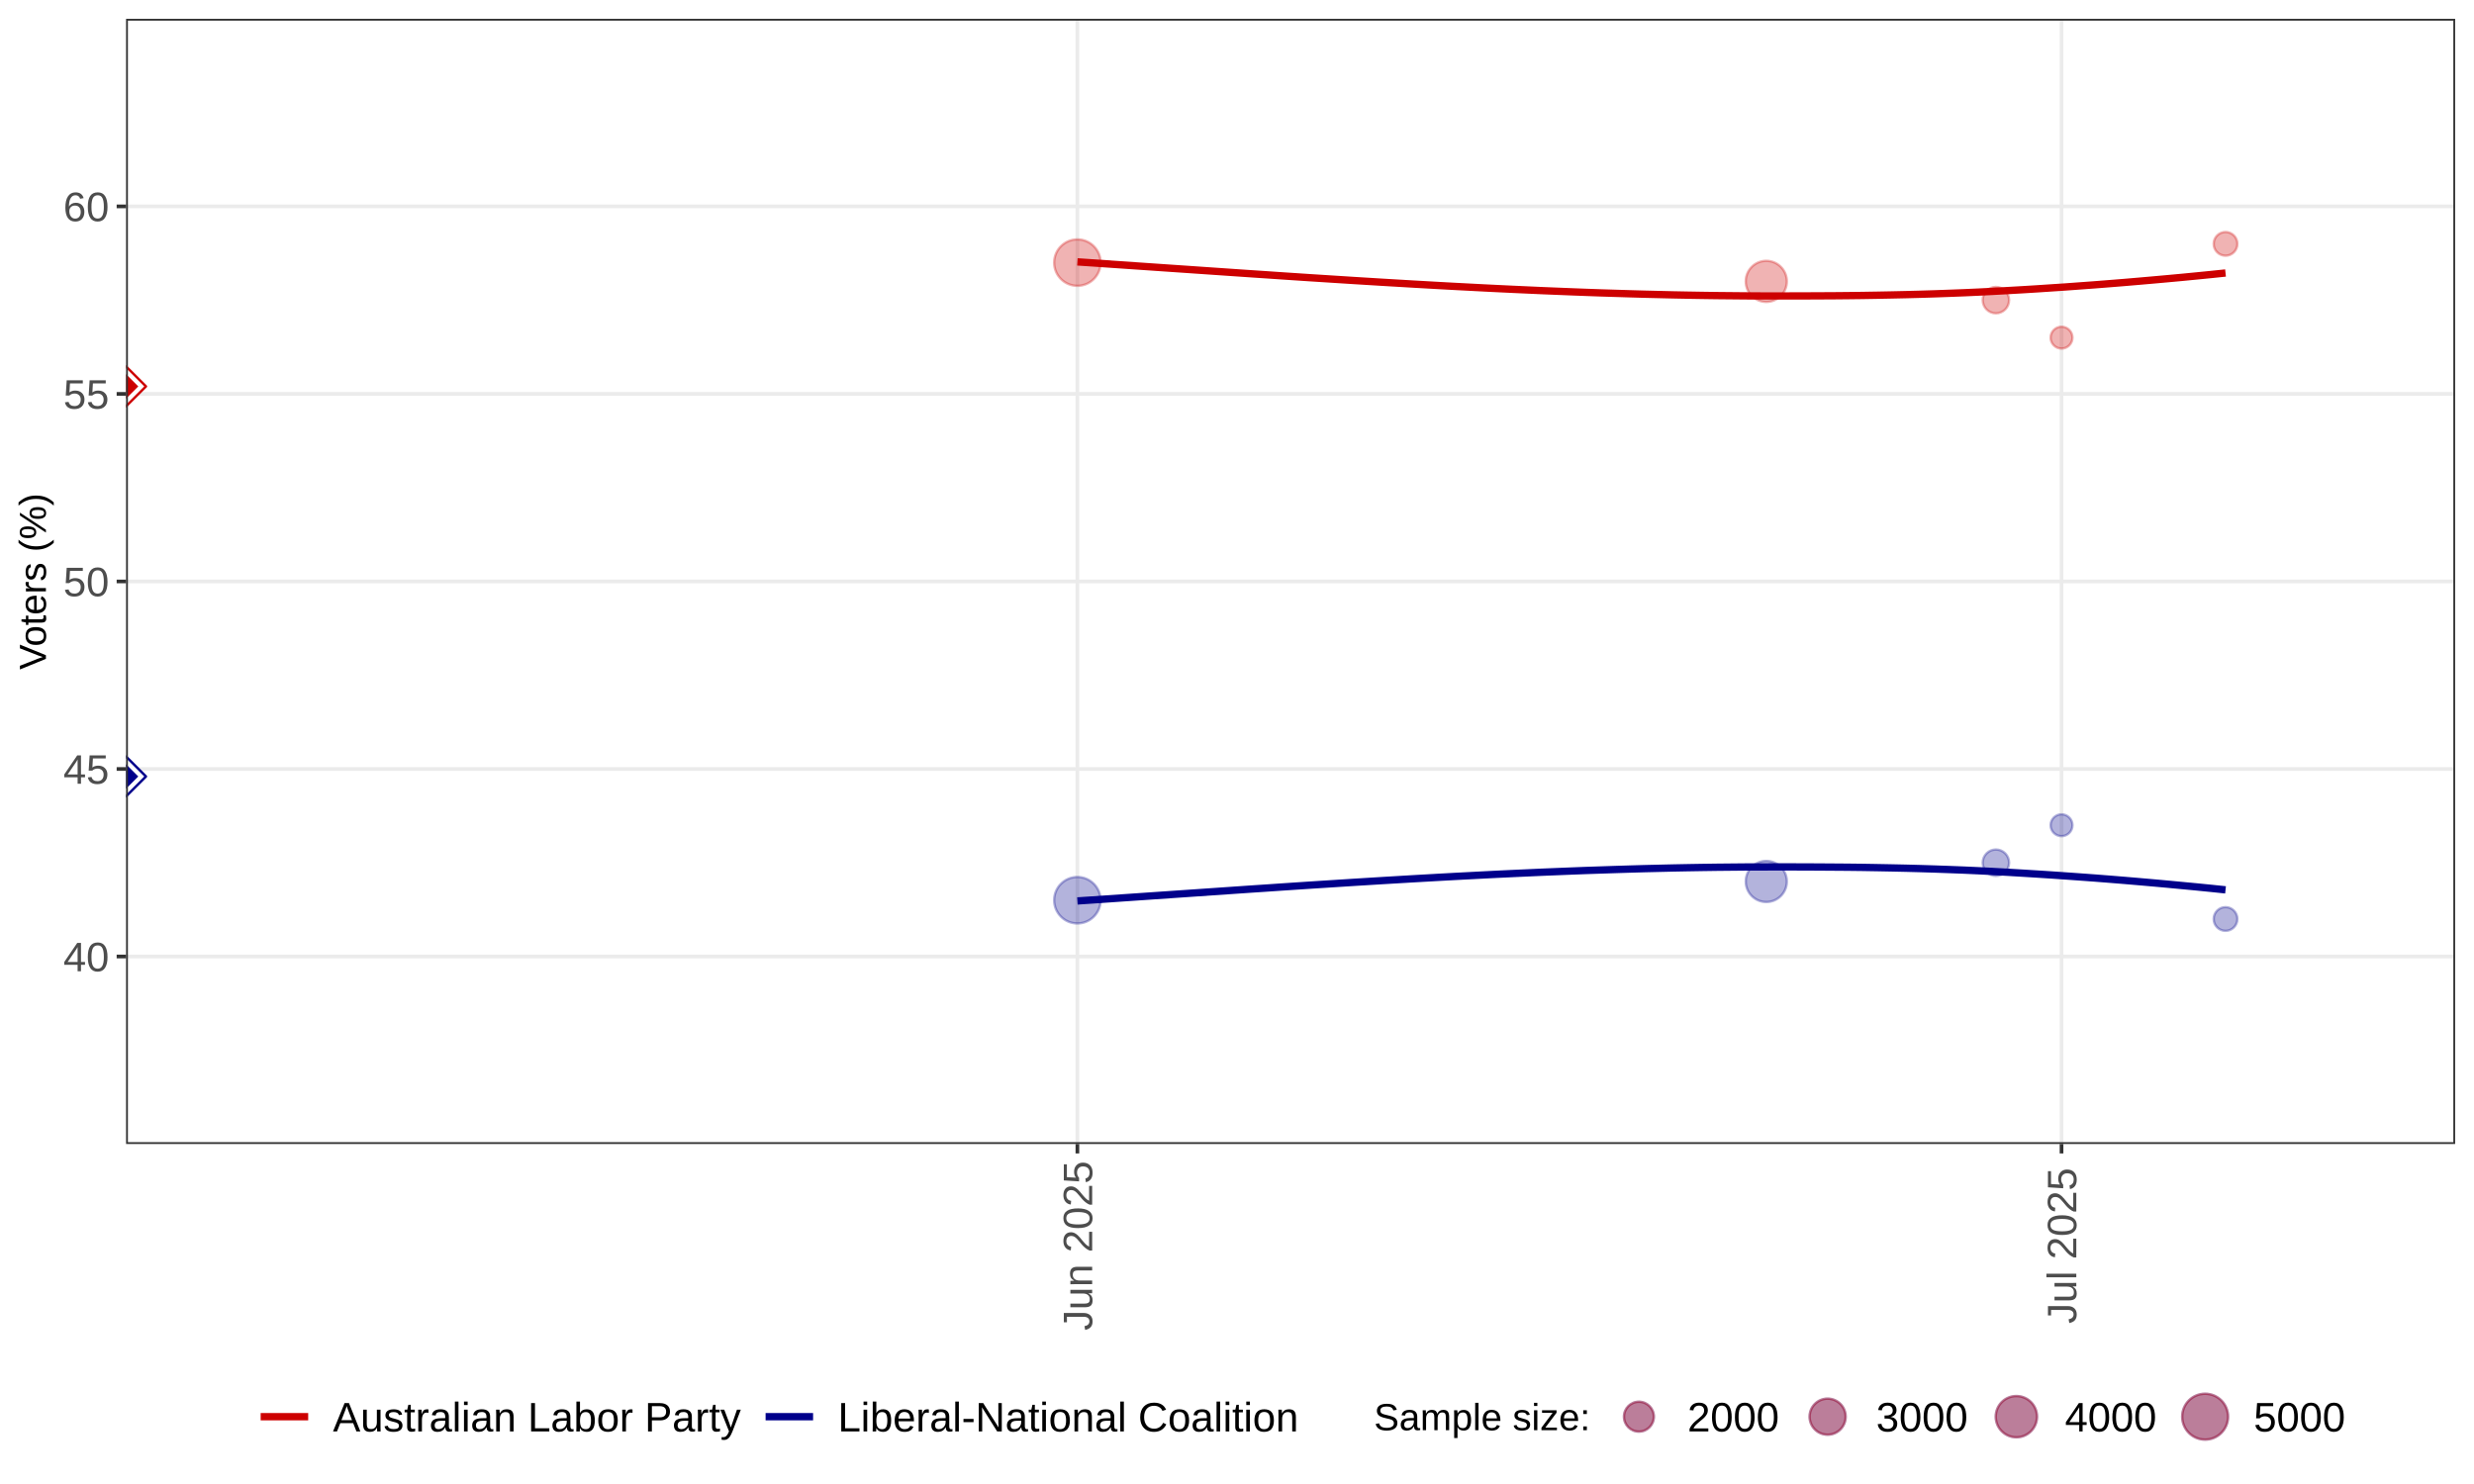
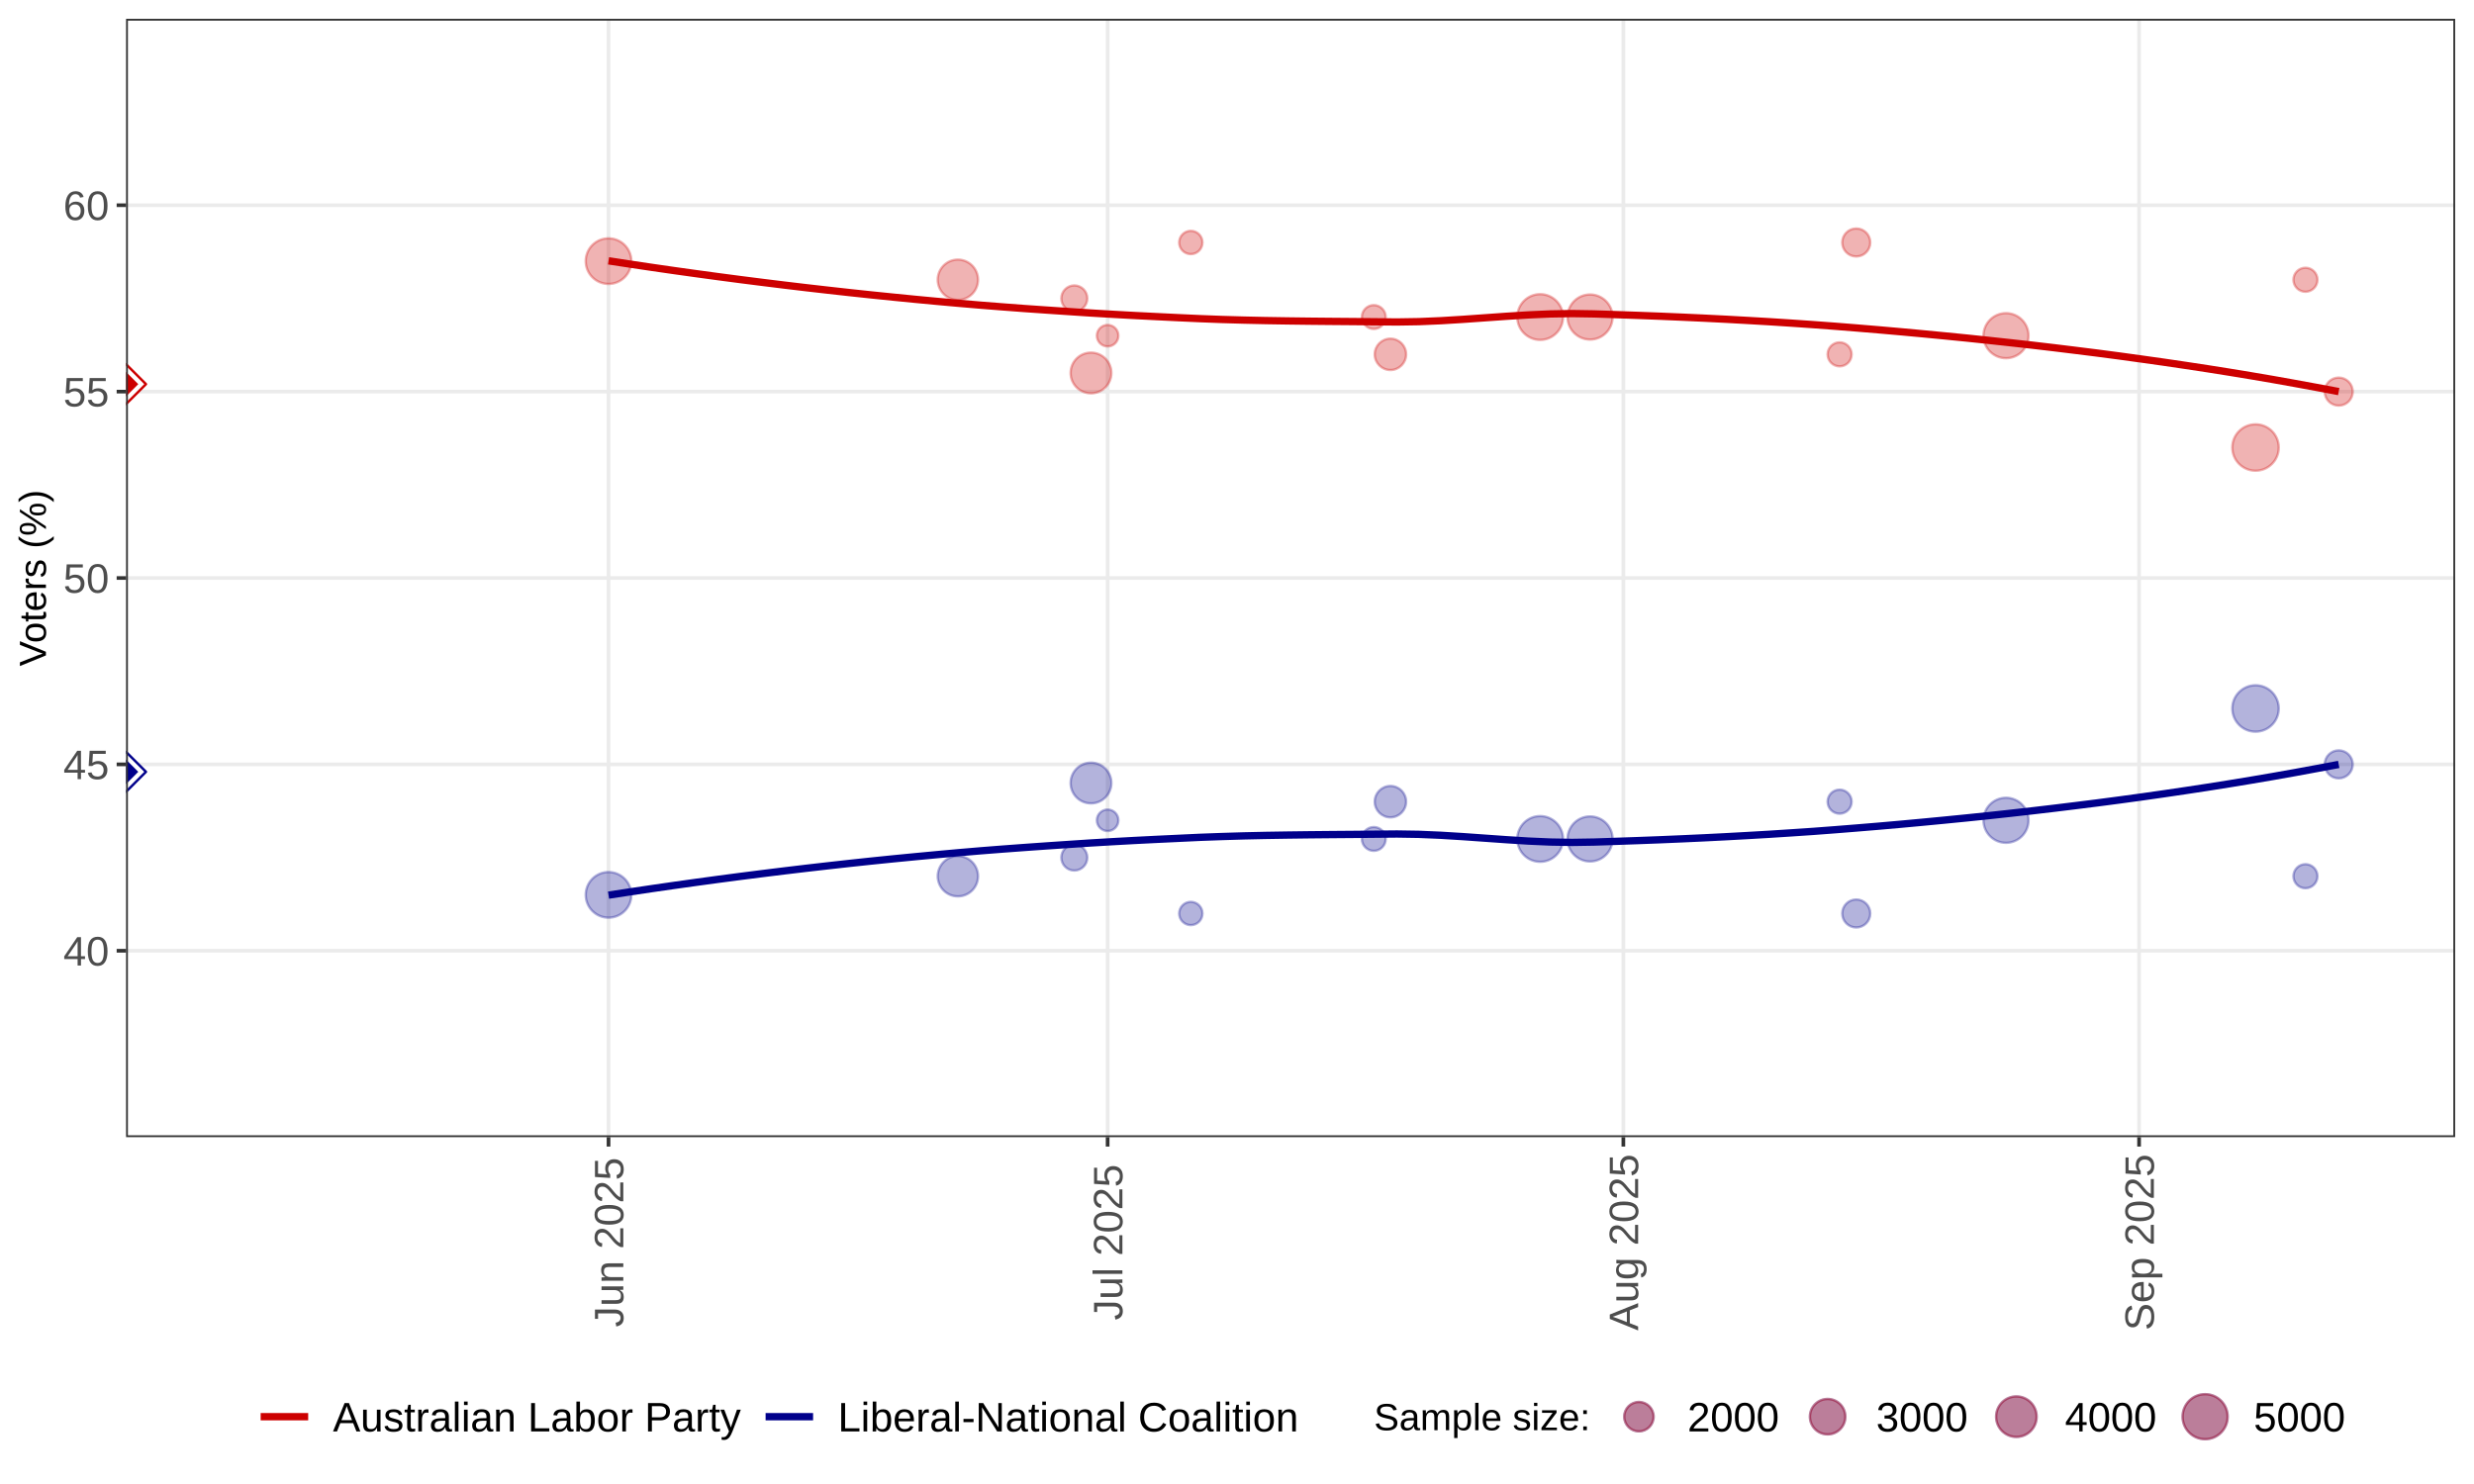
<svg xmlns="http://www.w3.org/2000/svg" width="720.00pt" height="432.00pt" viewBox="0 0 720.00 432.00">
  <g class="svglite">
    <defs>
      <style type="text/css">
    .svglite line, .svglite polyline, .svglite polygon, .svglite path, .svglite rect, .svglite circle {
      fill: none;
      stroke: #000000;
      stroke-linecap: round;
      stroke-linejoin: round;
      stroke-miterlimit: 10.00;
    }
    .svglite text {
      white-space: pre;
    }
    .svglite g.glyphgroup path {
      fill: inherit;
      stroke: none;
    }
  </style>
    </defs>
    <rect width="100%" height="100%" style="stroke: none; fill: #FFFFFF;" />
    <defs>
      <clipPath id="cpMC4wMHw3MjAuMDB8MC4wMHw0MzIuMDA=">
        <rect x="0.00" y="0.00" width="720.00" height="432.00" />
      </clipPath>
    </defs>
    <g clip-path="url(#cpMC4wMHw3MjAuMDB8MC4wMHw0MzIuMDA=)">
      <rect x="0.00" y="0.00" width="720.00" height="432.00" style="stroke-width: 1.07; stroke: #FFFFFF; fill: #FFFFFF;" />
    </g>
    <defs>
-       <clipPath id="cpMzYuNjl8NzE0LjUyfDUuNDh8MzMzLjAz">
-         <rect x="36.69" y="5.48" width="677.83" height="327.55" />
+       <clipPath id="cpMzYuNjl8NzE0LjUyfDUuNDh8MzMxLjAz">
+         <rect x="36.69" y="5.48" width="677.83" height="325.55" />
      </clipPath>
    </defs>
-     <g clip-path="url(#cpMzYuNjl8NzE0LjUyfDUuNDh8MzMzLjAz)">
-       <rect x="36.69" y="5.48" width="677.83" height="327.55" style="stroke-width: 1.07; stroke: none; fill: #FFFFFF;" />
-       <polyline points="36.69,278.44 714.52,278.44 " style="stroke-width: 1.07; stroke: #EBEBEB; stroke-linecap: butt;" />
-       <polyline points="36.69,223.85 714.52,223.85 " style="stroke-width: 1.07; stroke: #EBEBEB; stroke-linecap: butt;" />
-       <polyline points="36.69,169.26 714.52,169.26 " style="stroke-width: 1.07; stroke: #EBEBEB; stroke-linecap: butt;" />
-       <polyline points="36.69,114.66 714.52,114.66 " style="stroke-width: 1.07; stroke: #EBEBEB; stroke-linecap: butt;" />
-       <polyline points="36.69,60.07 714.52,60.07 " style="stroke-width: 1.07; stroke: #EBEBEB; stroke-linecap: butt;" />
-       <polyline points="313.55,333.03 313.55,5.48 " style="stroke-width: 1.07; stroke: #EBEBEB; stroke-linecap: butt;" />
-       <polyline points="599.96,333.03 599.96,5.48 " style="stroke-width: 1.07; stroke: #EBEBEB; stroke-linecap: butt;" />
-       <circle cx="647.69" cy="267.52" r="3.45" style="stroke-width: 0.71; stroke: #00008B; stroke-opacity: 0.30; fill: #00008B; fill-opacity: 0.30;" />
-       <circle cx="599.96" cy="240.23" r="3.18" style="stroke-width: 0.71; stroke: #00008B; stroke-opacity: 0.30; fill: #00008B; fill-opacity: 0.30;" />
-       <circle cx="580.86" cy="251.14" r="3.84" style="stroke-width: 0.71; stroke: #00008B; stroke-opacity: 0.30; fill: #00008B; fill-opacity: 0.30;" />
-       <circle cx="514.04" cy="256.60" r="5.98" style="stroke-width: 0.71; stroke: #00008B; stroke-opacity: 0.30; fill: #00008B; fill-opacity: 0.30;" />
-       <circle cx="313.55" cy="262.06" r="6.76" style="stroke-width: 0.71; stroke: #00008B; stroke-opacity: 0.30; fill: #00008B; fill-opacity: 0.30;" />
-       <polyline points="313.55,262.27 317.78,261.99 322.01,261.70 326.24,261.41 330.47,261.12 334.70,260.83 338.93,260.54 343.16,260.25 347.39,259.96 351.62,259.67 355.85,259.38 360.08,259.09 364.31,258.80 368.54,258.52 372.77,258.23 376.99,257.95 381.22,257.67 385.45,257.40 389.68,257.13 393.91,256.86 398.14,256.60 402.37,256.34 406.60,256.09 410.83,255.84 415.06,255.60 419.29,255.36 423.52,255.13 427.75,254.91 431.98,254.69 436.21,254.48 440.44,254.28 444.67,254.09 448.90,253.90 453.13,253.73 457.36,253.56 461.59,253.40 465.82,253.26 470.05,253.12 474.28,252.99 478.51,252.87 482.74,252.77 486.97,252.67 491.20,252.59 495.42,252.52 499.65,252.46 503.88,252.42 508.11,252.38 512.34,252.37 516.57,252.36 520.80,252.36 525.03,252.37 529.26,252.39 533.49,252.42 537.72,252.45 541.95,252.50 546.18,252.57 550.41,252.65 554.64,252.74 558.87,252.85 563.10,252.98 567.33,253.13 571.56,253.29 575.79,253.48 580.02,253.69 584.25,253.92 588.48,254.17 592.71,254.43 596.94,254.70 601.17,254.99 605.40,255.29 609.63,255.60 613.85,255.93 618.08,256.27 622.31,256.63 626.54,257.00 630.77,257.38 635.00,257.78 639.23,258.18 643.46,258.60 647.69,259.04 " style="stroke-width: 2.13; stroke: #00008B; stroke-linecap: butt;" />
-       <circle cx="647.69" cy="70.99" r="3.45" style="stroke-width: 0.71; stroke: #CD0000; stroke-opacity: 0.30; fill: #CD0000; fill-opacity: 0.30;" />
-       <circle cx="599.96" cy="98.29" r="3.18" style="stroke-width: 0.71; stroke: #CD0000; stroke-opacity: 0.30; fill: #CD0000; fill-opacity: 0.30;" />
-       <circle cx="580.86" cy="87.37" r="3.84" style="stroke-width: 0.71; stroke: #CD0000; stroke-opacity: 0.30; fill: #CD0000; fill-opacity: 0.30;" />
-       <circle cx="514.04" cy="81.91" r="5.98" style="stroke-width: 0.71; stroke: #CD0000; stroke-opacity: 0.30; fill: #CD0000; fill-opacity: 0.30;" />
-       <circle cx="313.55" cy="76.45" r="6.76" style="stroke-width: 0.71; stroke: #CD0000; stroke-opacity: 0.30; fill: #CD0000; fill-opacity: 0.30;" />
-       <polyline points="313.55,76.24 317.78,76.52 322.01,76.81 326.24,77.10 330.47,77.39 334.70,77.68 338.93,77.97 343.16,78.26 347.39,78.55 351.62,78.84 355.85,79.13 360.08,79.42 364.31,79.71 368.54,79.99 372.77,80.28 376.99,80.56 381.22,80.84 385.45,81.11 389.68,81.38 393.91,81.65 398.14,81.91 402.37,82.17 406.60,82.42 410.83,82.67 415.06,82.91 419.29,83.15 423.52,83.38 427.75,83.60 431.98,83.82 436.21,84.03 440.44,84.23 444.67,84.42 448.90,84.61 453.13,84.78 457.36,84.95 461.59,85.11 465.82,85.26 470.05,85.39 474.28,85.52 478.51,85.64 482.74,85.74 486.97,85.84 491.20,85.92 495.42,85.99 499.65,86.05 503.88,86.09 508.11,86.13 512.34,86.15 516.57,86.15 520.80,86.15 525.03,86.14 529.26,86.12 533.49,86.10 537.72,86.06 541.95,86.01 546.18,85.94 550.41,85.86 554.64,85.77 558.87,85.66 563.10,85.53 567.33,85.38 571.56,85.22 575.79,85.03 580.02,84.82 584.25,84.59 588.48,84.35 592.71,84.09 596.94,83.81 601.17,83.53 605.40,83.22 609.63,82.91 613.85,82.58 618.08,82.24 622.31,81.88 626.54,81.51 630.77,81.13 635.00,80.74 639.23,80.33 643.46,79.91 647.69,79.47 " style="stroke-width: 2.13; stroke: #CD0000; stroke-linecap: butt;" />
-       <polygon points="36.69,231.82 42.48,226.03 36.69,220.24 30.90,226.03 " style="stroke-width: 0.71; stroke: #00008B; fill: #FFFFFF;" />
-       <polygon points="36.69,118.27 42.48,112.48 36.69,106.69 30.90,112.48 " style="stroke-width: 0.71; stroke: #CD0000; fill: #FFFFFF;" />
-       <polygon points="33.13,226.03 36.69,222.48 40.24,226.03 36.69,229.59 " style="stroke-width: 0.71; stroke: none; fill: #00008B;" />
-       <polygon points="33.13,112.48 36.69,108.92 40.24,112.48 36.69,116.04 " style="stroke-width: 0.71; stroke: none; fill: #CD0000;" />
-       <rect x="36.69" y="5.48" width="677.83" height="327.55" style="stroke-width: 1.07; stroke: #333333;" />
+     <g clip-path="url(#cpMzYuNjl8NzE0LjUyfDUuNDh8MzMxLjAz)">
+       <rect x="36.69" y="5.48" width="677.83" height="325.55" style="stroke-width: 1.07; stroke: none; fill: #FFFFFF;" />
+       <polyline points="36.69,276.77 714.52,276.77 " style="stroke-width: 1.07; stroke: #EBEBEB; stroke-linecap: butt;" />
+       <polyline points="36.69,222.51 714.52,222.51 " style="stroke-width: 1.07; stroke: #EBEBEB; stroke-linecap: butt;" />
+       <polyline points="36.69,168.26 714.52,168.26 " style="stroke-width: 1.07; stroke: #EBEBEB; stroke-linecap: butt;" />
+       <polyline points="36.69,114.00 714.52,114.00 " style="stroke-width: 1.07; stroke: #EBEBEB; stroke-linecap: butt;" />
+       <polyline points="36.69,59.74 714.52,59.74 " style="stroke-width: 1.07; stroke: #EBEBEB; stroke-linecap: butt;" />
+       <polyline points="177.10,331.03 177.10,5.48 " style="stroke-width: 1.07; stroke: #EBEBEB; stroke-linecap: butt;" />
+       <polyline points="322.35,331.03 322.35,5.48 " style="stroke-width: 1.07; stroke: #EBEBEB; stroke-linecap: butt;" />
+       <polyline points="472.44,331.03 472.44,5.48 " style="stroke-width: 1.07; stroke: #EBEBEB; stroke-linecap: butt;" />
+       <polyline points="622.53,331.03 622.53,5.48 " style="stroke-width: 1.07; stroke: #EBEBEB; stroke-linecap: butt;" />
+       <circle cx="680.63" cy="222.51" r="4.08" style="stroke-width: 0.71; stroke: #00008B; stroke-opacity: 0.30; fill: #00008B; fill-opacity: 0.30;" />
+       <circle cx="670.95" cy="255.07" r="3.50" style="stroke-width: 0.71; stroke: #00008B; stroke-opacity: 0.30; fill: #00008B; fill-opacity: 0.30;" />
+       <circle cx="656.42" cy="206.24" r="6.76" style="stroke-width: 0.71; stroke: #00008B; stroke-opacity: 0.30; fill: #00008B; fill-opacity: 0.30;" />
+       <circle cx="583.80" cy="238.79" r="6.56" style="stroke-width: 0.71; stroke: #00008B; stroke-opacity: 0.30; fill: #00008B; fill-opacity: 0.30;" />
+       <circle cx="540.22" cy="265.92" r="4.08" style="stroke-width: 0.71; stroke: #00008B; stroke-opacity: 0.30; fill: #00008B; fill-opacity: 0.30;" />
+       <circle cx="535.38" cy="233.37" r="3.50" style="stroke-width: 0.71; stroke: #00008B; stroke-opacity: 0.30; fill: #00008B; fill-opacity: 0.30;" />
+       <circle cx="462.75" cy="244.22" r="6.56" style="stroke-width: 0.71; stroke: #00008B; stroke-opacity: 0.30; fill: #00008B; fill-opacity: 0.30;" />
+       <circle cx="448.23" cy="244.22" r="6.66" style="stroke-width: 0.71; stroke: #00008B; stroke-opacity: 0.30; fill: #00008B; fill-opacity: 0.30;" />
+       <circle cx="404.65" cy="233.37" r="4.57" style="stroke-width: 0.71; stroke: #00008B; stroke-opacity: 0.30; fill: #00008B; fill-opacity: 0.30;" />
+       <circle cx="399.81" cy="244.22" r="3.47" style="stroke-width: 0.71; stroke: #00008B; stroke-opacity: 0.30; fill: #00008B; fill-opacity: 0.30;" />
+       <circle cx="346.56" cy="265.92" r="3.39" style="stroke-width: 0.71; stroke: #00008B; stroke-opacity: 0.30; fill: #00008B; fill-opacity: 0.30;" />
+       <circle cx="322.35" cy="238.79" r="3.13" style="stroke-width: 0.71; stroke: #00008B; stroke-opacity: 0.30; fill: #00008B; fill-opacity: 0.30;" />
+       <circle cx="317.51" cy="227.94" r="5.93" style="stroke-width: 0.71; stroke: #00008B; stroke-opacity: 0.30; fill: #00008B; fill-opacity: 0.30;" />
+       <circle cx="312.66" cy="249.64" r="3.78" style="stroke-width: 0.71; stroke: #00008B; stroke-opacity: 0.30; fill: #00008B; fill-opacity: 0.30;" />
+       <circle cx="278.77" cy="255.07" r="5.87" style="stroke-width: 0.71; stroke: #00008B; stroke-opacity: 0.30; fill: #00008B; fill-opacity: 0.30;" />
+       <circle cx="177.10" cy="260.50" r="6.64" style="stroke-width: 0.71; stroke: #00008B; stroke-opacity: 0.30; fill: #00008B; fill-opacity: 0.30;" />
+       <polyline points="177.10,260.58 183.47,259.61 189.85,258.66 196.22,257.74 202.59,256.85 208.97,255.98 215.34,255.14 221.71,254.33 228.09,253.54 234.46,252.78 240.84,252.05 247.21,251.34 253.58,250.66 259.96,250.01 266.33,249.39 272.70,248.79 279.08,248.21 285.45,247.67 291.83,247.17 298.20,246.70 304.57,246.25 310.95,245.82 317.32,245.40 323.70,245.02 330.07,244.67 336.44,244.35 342.82,244.05 349.19,243.75 355.56,243.52 361.94,243.33 368.31,243.19 374.69,243.09 381.06,243.01 387.43,242.95 393.81,242.90 400.18,242.84 406.55,242.78 412.93,242.88 419.30,243.15 425.68,243.54 432.05,243.99 438.42,244.44 444.80,244.84 451.17,245.12 457.55,245.23 463.92,245.13 470.29,244.92 476.67,244.70 483.04,244.46 489.41,244.19 495.79,243.90 502.16,243.58 508.54,243.23 514.91,242.86 521.28,242.45 527.66,242.02 534.03,241.54 540.41,241.03 546.78,240.50 553.15,239.94 559.53,239.35 565.90,238.74 572.27,238.11 578.65,237.45 585.02,236.76 591.40,236.04 597.77,235.29 604.14,234.51 610.52,233.71 616.89,232.87 623.26,232.00 629.64,231.09 636.01,230.15 642.39,229.18 648.76,228.17 655.13,227.12 661.51,226.03 667.88,224.90 674.26,223.72 680.63,222.53 " style="stroke-width: 2.13; stroke: #00008B; stroke-linecap: butt;" />
+       <circle cx="680.63" cy="114.00" r="4.08" style="stroke-width: 0.71; stroke: #CD0000; stroke-opacity: 0.30; fill: #CD0000; fill-opacity: 0.30;" />
+       <circle cx="670.95" cy="81.44" r="3.50" style="stroke-width: 0.71; stroke: #CD0000; stroke-opacity: 0.30; fill: #CD0000; fill-opacity: 0.30;" />
+       <circle cx="656.42" cy="130.27" r="6.76" style="stroke-width: 0.71; stroke: #CD0000; stroke-opacity: 0.30; fill: #CD0000; fill-opacity: 0.30;" />
+       <circle cx="583.80" cy="97.72" r="6.56" style="stroke-width: 0.71; stroke: #CD0000; stroke-opacity: 0.30; fill: #CD0000; fill-opacity: 0.30;" />
+       <circle cx="540.22" cy="70.59" r="4.08" style="stroke-width: 0.71; stroke: #CD0000; stroke-opacity: 0.30; fill: #CD0000; fill-opacity: 0.30;" />
+       <circle cx="535.38" cy="103.15" r="3.50" style="stroke-width: 0.71; stroke: #CD0000; stroke-opacity: 0.30; fill: #CD0000; fill-opacity: 0.30;" />
+       <circle cx="462.75" cy="92.29" r="6.56" style="stroke-width: 0.71; stroke: #CD0000; stroke-opacity: 0.30; fill: #CD0000; fill-opacity: 0.30;" />
+       <circle cx="448.23" cy="92.29" r="6.66" style="stroke-width: 0.71; stroke: #CD0000; stroke-opacity: 0.30; fill: #CD0000; fill-opacity: 0.30;" />
+       <circle cx="404.65" cy="103.15" r="4.57" style="stroke-width: 0.71; stroke: #CD0000; stroke-opacity: 0.30; fill: #CD0000; fill-opacity: 0.30;" />
+       <circle cx="399.81" cy="92.29" r="3.47" style="stroke-width: 0.71; stroke: #CD0000; stroke-opacity: 0.30; fill: #CD0000; fill-opacity: 0.30;" />
+       <circle cx="346.56" cy="70.59" r="3.39" style="stroke-width: 0.71; stroke: #CD0000; stroke-opacity: 0.30; fill: #CD0000; fill-opacity: 0.30;" />
+       <circle cx="322.35" cy="97.72" r="3.13" style="stroke-width: 0.71; stroke: #CD0000; stroke-opacity: 0.30; fill: #CD0000; fill-opacity: 0.30;" />
+       <circle cx="317.51" cy="108.57" r="5.93" style="stroke-width: 0.71; stroke: #CD0000; stroke-opacity: 0.30; fill: #CD0000; fill-opacity: 0.30;" />
+       <circle cx="312.66" cy="86.87" r="3.78" style="stroke-width: 0.71; stroke: #CD0000; stroke-opacity: 0.30; fill: #CD0000; fill-opacity: 0.30;" />
+       <circle cx="278.77" cy="81.44" r="5.87" style="stroke-width: 0.71; stroke: #CD0000; stroke-opacity: 0.30; fill: #CD0000; fill-opacity: 0.30;" />
+       <circle cx="177.10" cy="76.02" r="6.64" style="stroke-width: 0.71; stroke: #CD0000; stroke-opacity: 0.30; fill: #CD0000; fill-opacity: 0.30;" />
+       <polyline points="177.10,75.93 183.47,76.90 189.85,77.85 196.22,78.77 202.59,79.66 208.97,80.53 215.34,81.37 221.71,82.18 228.09,82.97 234.46,83.73 240.84,84.46 247.21,85.17 253.58,85.85 259.96,86.50 266.33,87.13 272.70,87.73 279.08,88.30 285.45,88.84 291.83,89.34 298.20,89.82 304.57,90.26 310.95,90.69 317.32,91.11 323.70,91.49 330.07,91.84 336.44,92.16 342.82,92.47 349.19,92.76 355.56,93.00 361.94,93.18 368.31,93.32 374.69,93.42 381.06,93.50 387.43,93.56 393.81,93.61 400.18,93.67 406.55,93.73 412.93,93.63 419.30,93.36 425.68,92.97 432.05,92.52 438.42,92.07 444.80,91.67 451.17,91.39 457.55,91.28 463.92,91.38 470.29,91.59 476.67,91.81 483.04,92.05 489.41,92.32 495.79,92.61 502.16,92.93 508.54,93.28 514.91,93.65 521.28,94.06 527.66,94.50 534.03,94.97 540.41,95.48 546.78,96.01 553.15,96.57 559.53,97.16 565.90,97.77 572.27,98.40 578.65,99.07 585.02,99.76 591.40,100.47 597.77,101.22 604.14,102.00 610.52,102.80 616.89,103.64 623.26,104.52 629.64,105.42 636.01,106.36 642.39,107.33 648.76,108.34 655.13,109.39 661.51,110.48 667.88,111.62 674.26,112.79 680.63,113.99 " style="stroke-width: 2.13; stroke: #CD0000; stroke-linecap: butt;" />
+       <polygon points="36.69,230.48 42.48,224.68 36.69,218.89 30.90,224.68 " style="stroke-width: 0.71; stroke: #00008B; fill: #FFFFFF;" />
+       <polygon points="36.69,117.62 42.48,111.83 36.69,106.03 30.90,111.83 " style="stroke-width: 0.71; stroke: #CD0000; fill: #FFFFFF;" />
+       <polygon points="33.13,224.68 36.69,221.13 40.24,224.68 36.69,228.24 " style="stroke-width: 0.71; stroke: none; fill: #00008B;" />
+       <polygon points="33.13,111.83 36.69,108.27 40.24,111.83 36.69,115.38 " style="stroke-width: 0.71; stroke: none; fill: #CD0000;" />
+       <rect x="36.69" y="5.48" width="677.83" height="325.55" style="stroke-width: 1.07; stroke: #333333;" />
    </g>
    <g clip-path="url(#cpMC4wMHw3MjAuMDB8MC4wMHw0MzIuMDA=)">
-       <text x="31.76" y="282.74" text-anchor="end" style="font-size: 12.00px;fill: #4D4D4D; font-family: &quot;Arial&quot;;" textLength="13.34px" lengthAdjust="spacingAndGlyphs">40</text>
-       <text x="31.76" y="228.15" text-anchor="end" style="font-size: 12.00px;fill: #4D4D4D; font-family: &quot;Arial&quot;;" textLength="13.34px" lengthAdjust="spacingAndGlyphs">45</text>
-       <text x="31.76" y="173.55" text-anchor="end" style="font-size: 12.00px;fill: #4D4D4D; font-family: &quot;Arial&quot;;" textLength="13.34px" lengthAdjust="spacingAndGlyphs">50</text>
-       <text x="31.76" y="118.96" text-anchor="end" style="font-size: 12.00px;fill: #4D4D4D; font-family: &quot;Arial&quot;;" textLength="13.34px" lengthAdjust="spacingAndGlyphs">55</text>
-       <text x="31.76" y="64.37" text-anchor="end" style="font-size: 12.00px;fill: #4D4D4D; font-family: &quot;Arial&quot;;" textLength="13.34px" lengthAdjust="spacingAndGlyphs">60</text>
-       <polyline points="33.95,278.44 36.69,278.44 " style="stroke-width: 1.07; stroke: #333333; stroke-linecap: butt;" />
-       <polyline points="33.95,223.85 36.69,223.85 " style="stroke-width: 1.07; stroke: #333333; stroke-linecap: butt;" />
-       <polyline points="33.95,169.26 36.69,169.26 " style="stroke-width: 1.07; stroke: #333333; stroke-linecap: butt;" />
-       <polyline points="33.95,114.66 36.69,114.66 " style="stroke-width: 1.07; stroke: #333333; stroke-linecap: butt;" />
-       <polyline points="33.95,60.07 36.69,60.07 " style="stroke-width: 1.07; stroke: #333333; stroke-linecap: butt;" />
-       <polyline points="313.55,335.77 313.55,333.03 " style="stroke-width: 1.07; stroke: #333333; stroke-linecap: butt;" />
-       <polyline points="599.96,335.77 599.96,333.03 " style="stroke-width: 1.07; stroke: #333333; stroke-linecap: butt;" />
-       <text transform="translate(317.85,362.64) rotate(-90)" text-anchor="middle" style="font-size: 12.00px;fill: #4D4D4D; font-family: &quot;Arial&quot;;" textLength="49.36px" lengthAdjust="spacingAndGlyphs">Jun 2025</text>
-       <text transform="translate(604.26,362.64) rotate(-90)" text-anchor="middle" style="font-size: 12.00px;fill: #4D4D4D; font-family: &quot;Arial&quot;;" textLength="45.36px" lengthAdjust="spacingAndGlyphs">Jul 2025</text>
-       <text transform="translate(13.36,169.26) rotate(-90)" text-anchor="middle" style="font-size: 11.00px; font-family: &quot;Arial&quot;;" textLength="51.36px" lengthAdjust="spacingAndGlyphs">Voters (%)</text>
+       <text x="31.76" y="281.07" text-anchor="end" style="font-size: 12.00px;fill: #4D4D4D; font-family: &quot;Arial&quot;;" textLength="13.34px" lengthAdjust="spacingAndGlyphs">40</text>
+       <text x="31.76" y="226.81" text-anchor="end" style="font-size: 12.00px;fill: #4D4D4D; font-family: &quot;Arial&quot;;" textLength="13.34px" lengthAdjust="spacingAndGlyphs">45</text>
+       <text x="31.76" y="172.55" text-anchor="end" style="font-size: 12.00px;fill: #4D4D4D; font-family: &quot;Arial&quot;;" textLength="13.34px" lengthAdjust="spacingAndGlyphs">50</text>
+       <text x="31.76" y="118.30" text-anchor="end" style="font-size: 12.00px;fill: #4D4D4D; font-family: &quot;Arial&quot;;" textLength="13.34px" lengthAdjust="spacingAndGlyphs">55</text>
+       <text x="31.76" y="64.04" text-anchor="end" style="font-size: 12.00px;fill: #4D4D4D; font-family: &quot;Arial&quot;;" textLength="13.34px" lengthAdjust="spacingAndGlyphs">60</text>
+       <polyline points="33.95,276.77 36.69,276.77 " style="stroke-width: 1.07; stroke: #333333; stroke-linecap: butt;" />
+       <polyline points="33.95,222.51 36.69,222.51 " style="stroke-width: 1.07; stroke: #333333; stroke-linecap: butt;" />
+       <polyline points="33.95,168.26 36.69,168.26 " style="stroke-width: 1.07; stroke: #333333; stroke-linecap: butt;" />
+       <polyline points="33.95,114.00 36.69,114.00 " style="stroke-width: 1.07; stroke: #333333; stroke-linecap: butt;" />
+       <polyline points="33.95,59.74 36.69,59.74 " style="stroke-width: 1.07; stroke: #333333; stroke-linecap: butt;" />
+       <polyline points="177.10,333.77 177.10,331.03 " style="stroke-width: 1.07; stroke: #333333; stroke-linecap: butt;" />
+       <polyline points="322.35,333.77 322.35,331.03 " style="stroke-width: 1.07; stroke: #333333; stroke-linecap: butt;" />
+       <polyline points="472.44,333.77 472.44,331.03 " style="stroke-width: 1.07; stroke: #333333; stroke-linecap: butt;" />
+       <polyline points="622.53,333.77 622.53,331.03 " style="stroke-width: 1.07; stroke: #333333; stroke-linecap: butt;" />
+       <text transform="translate(181.40,361.64) rotate(-90)" text-anchor="middle" style="font-size: 12.00px;fill: #4D4D4D; font-family: &quot;Arial&quot;;" textLength="49.36px" lengthAdjust="spacingAndGlyphs">Jun 2025</text>
+       <text transform="translate(326.65,361.64) rotate(-90)" text-anchor="middle" style="font-size: 12.00px;fill: #4D4D4D; font-family: &quot;Arial&quot;;" textLength="45.36px" lengthAdjust="spacingAndGlyphs">Jul 2025</text>
+       <text transform="translate(476.74,361.64) rotate(-90)" text-anchor="middle" style="font-size: 12.00px;fill: #4D4D4D; font-family: &quot;Arial&quot;;" textLength="51.36px" lengthAdjust="spacingAndGlyphs">Aug 2025</text>
+       <text transform="translate(626.83,361.64) rotate(-90)" text-anchor="middle" style="font-size: 12.00px;fill: #4D4D4D; font-family: &quot;Arial&quot;;" textLength="51.36px" lengthAdjust="spacingAndGlyphs">Sep 2025</text>
+       <text transform="translate(13.36,168.26) rotate(-90)" text-anchor="middle" style="font-size: 11.00px; font-family: &quot;Arial&quot;;" textLength="51.36px" lengthAdjust="spacingAndGlyphs">Voters (%)</text>
      <rect x="63.18" y="398.28" width="320.23" height="28.24" style="stroke-width: 1.07; stroke: none; fill: #FFFFFF;" />
      <rect x="74.14" y="403.76" width="17.28" height="17.28" style="stroke-width: 1.07; stroke: none;" />
      <line x1="75.86" y1="412.40" x2="89.69" y2="412.40" style="stroke-width: 2.13; stroke: #CD0000; stroke-linecap: butt;" />
      <polygon points="82.42,412.76 83.13,412.76 83.13,412.05 82.42,412.05 " style="stroke-width: 0.71; stroke: none; fill: #CD0000;" />
      <polygon points="82.42,412.76 83.13,412.76 83.13,412.05 82.42,412.05 " style="stroke-width: 0.71; stroke: none; fill: #CD0000;" />
      <rect x="221.08" y="403.76" width="17.28" height="17.28" style="stroke-width: 1.07; stroke: none;" />
      <line x1="222.81" y1="412.40" x2="236.63" y2="412.40" style="stroke-width: 2.13; stroke: #00008B; stroke-linecap: butt;" />
      <polygon points="229.36,412.76 230.07,412.76 230.07,412.05 229.36,412.05 " style="stroke-width: 0.71; stroke: none; fill: #00008B;" />
      <polygon points="229.36,412.76 230.07,412.76 230.07,412.05 229.36,412.05 " style="stroke-width: 0.71; stroke: none; fill: #00008B;" />
      <text x="96.89" y="416.70" style="font-size: 12.00px; font-family: &quot;Arial&quot;;" textLength="118.70px" lengthAdjust="spacingAndGlyphs">Australian Labor Party</text>
      <text x="243.84" y="416.70" style="font-size: 12.00px; font-family: &quot;Arial&quot;;" textLength="134.09px" lengthAdjust="spacingAndGlyphs">Liberal-National Coalition</text>
      <rect x="394.37" y="398.28" width="293.66" height="28.24" style="stroke-width: 1.07; stroke: none; fill: #FFFFFF;" />
      <text x="399.85" y="416.34" style="font-size: 11.00px; font-family: &quot;Arial&quot;;" textLength="63.00px" lengthAdjust="spacingAndGlyphs">Sample size:</text>
      <rect x="468.33" y="403.76" width="17.28" height="17.28" style="stroke-width: 1.07; stroke: none;" />
-       <circle cx="476.97" cy="412.40" r="4.35" style="stroke-width: 0.71; stroke: #00008B; stroke-opacity: 0.30; fill: #00008B; fill-opacity: 0.30;" />
-       <circle cx="476.97" cy="412.40" r="4.35" style="stroke-width: 0.71; stroke: #CD0000; stroke-opacity: 0.30; fill: #CD0000; fill-opacity: 0.30;" />
+       <circle cx="476.97" cy="412.40" r="4.28" style="stroke-width: 0.71; stroke: #00008B; stroke-opacity: 0.30; fill: #00008B; fill-opacity: 0.30;" />
+       <circle cx="476.97" cy="412.40" r="4.28" style="stroke-width: 0.71; stroke: #CD0000; stroke-opacity: 0.30; fill: #CD0000; fill-opacity: 0.30;" />
      <rect x="523.25" y="403.76" width="17.28" height="17.28" style="stroke-width: 1.07; stroke: none;" />
-       <circle cx="531.89" cy="412.40" r="5.25" style="stroke-width: 0.71; stroke: #00008B; stroke-opacity: 0.30; fill: #00008B; fill-opacity: 0.30;" />
-       <circle cx="531.89" cy="412.40" r="5.25" style="stroke-width: 0.71; stroke: #CD0000; stroke-opacity: 0.30; fill: #CD0000; fill-opacity: 0.30;" />
+       <circle cx="531.89" cy="412.40" r="5.16" style="stroke-width: 0.71; stroke: #00008B; stroke-opacity: 0.30; fill: #00008B; fill-opacity: 0.30;" />
+       <circle cx="531.89" cy="412.40" r="5.16" style="stroke-width: 0.71; stroke: #CD0000; stroke-opacity: 0.30; fill: #CD0000; fill-opacity: 0.30;" />
      <rect x="578.18" y="403.76" width="17.28" height="17.28" style="stroke-width: 1.07; stroke: none;" />
-       <circle cx="586.82" cy="412.40" r="6.01" style="stroke-width: 0.71; stroke: #00008B; stroke-opacity: 0.30; fill: #00008B; fill-opacity: 0.30;" />
-       <circle cx="586.82" cy="412.40" r="6.01" style="stroke-width: 0.71; stroke: #CD0000; stroke-opacity: 0.30; fill: #CD0000; fill-opacity: 0.30;" />
+       <circle cx="586.82" cy="412.40" r="5.90" style="stroke-width: 0.71; stroke: #00008B; stroke-opacity: 0.30; fill: #00008B; fill-opacity: 0.30;" />
+       <circle cx="586.82" cy="412.40" r="5.90" style="stroke-width: 0.71; stroke: #CD0000; stroke-opacity: 0.30; fill: #CD0000; fill-opacity: 0.30;" />
      <rect x="633.11" y="403.76" width="17.28" height="17.28" style="stroke-width: 1.07; stroke: none;" />
-       <circle cx="641.75" cy="412.40" r="6.68" style="stroke-width: 0.71; stroke: #00008B; stroke-opacity: 0.30; fill: #00008B; fill-opacity: 0.30;" />
-       <circle cx="641.75" cy="412.40" r="6.68" style="stroke-width: 0.71; stroke: #CD0000; stroke-opacity: 0.30; fill: #CD0000; fill-opacity: 0.30;" />
+       <circle cx="641.75" cy="412.40" r="6.56" style="stroke-width: 0.71; stroke: #00008B; stroke-opacity: 0.30; fill: #00008B; fill-opacity: 0.30;" />
+       <circle cx="641.75" cy="412.40" r="6.56" style="stroke-width: 0.71; stroke: #CD0000; stroke-opacity: 0.30; fill: #CD0000; fill-opacity: 0.30;" />
      <text x="491.09" y="416.70" style="font-size: 12.00px; font-family: &quot;Arial&quot;;" textLength="26.69px" lengthAdjust="spacingAndGlyphs">2000</text>
      <text x="546.01" y="416.70" style="font-size: 12.00px; font-family: &quot;Arial&quot;;" textLength="26.69px" lengthAdjust="spacingAndGlyphs">3000</text>
      <text x="600.94" y="416.70" style="font-size: 12.00px; font-family: &quot;Arial&quot;;" textLength="26.69px" lengthAdjust="spacingAndGlyphs">4000</text>
      <text x="655.87" y="416.70" style="font-size: 12.00px; font-family: &quot;Arial&quot;;" textLength="26.69px" lengthAdjust="spacingAndGlyphs">5000</text>
    </g>
  </g>
</svg>
